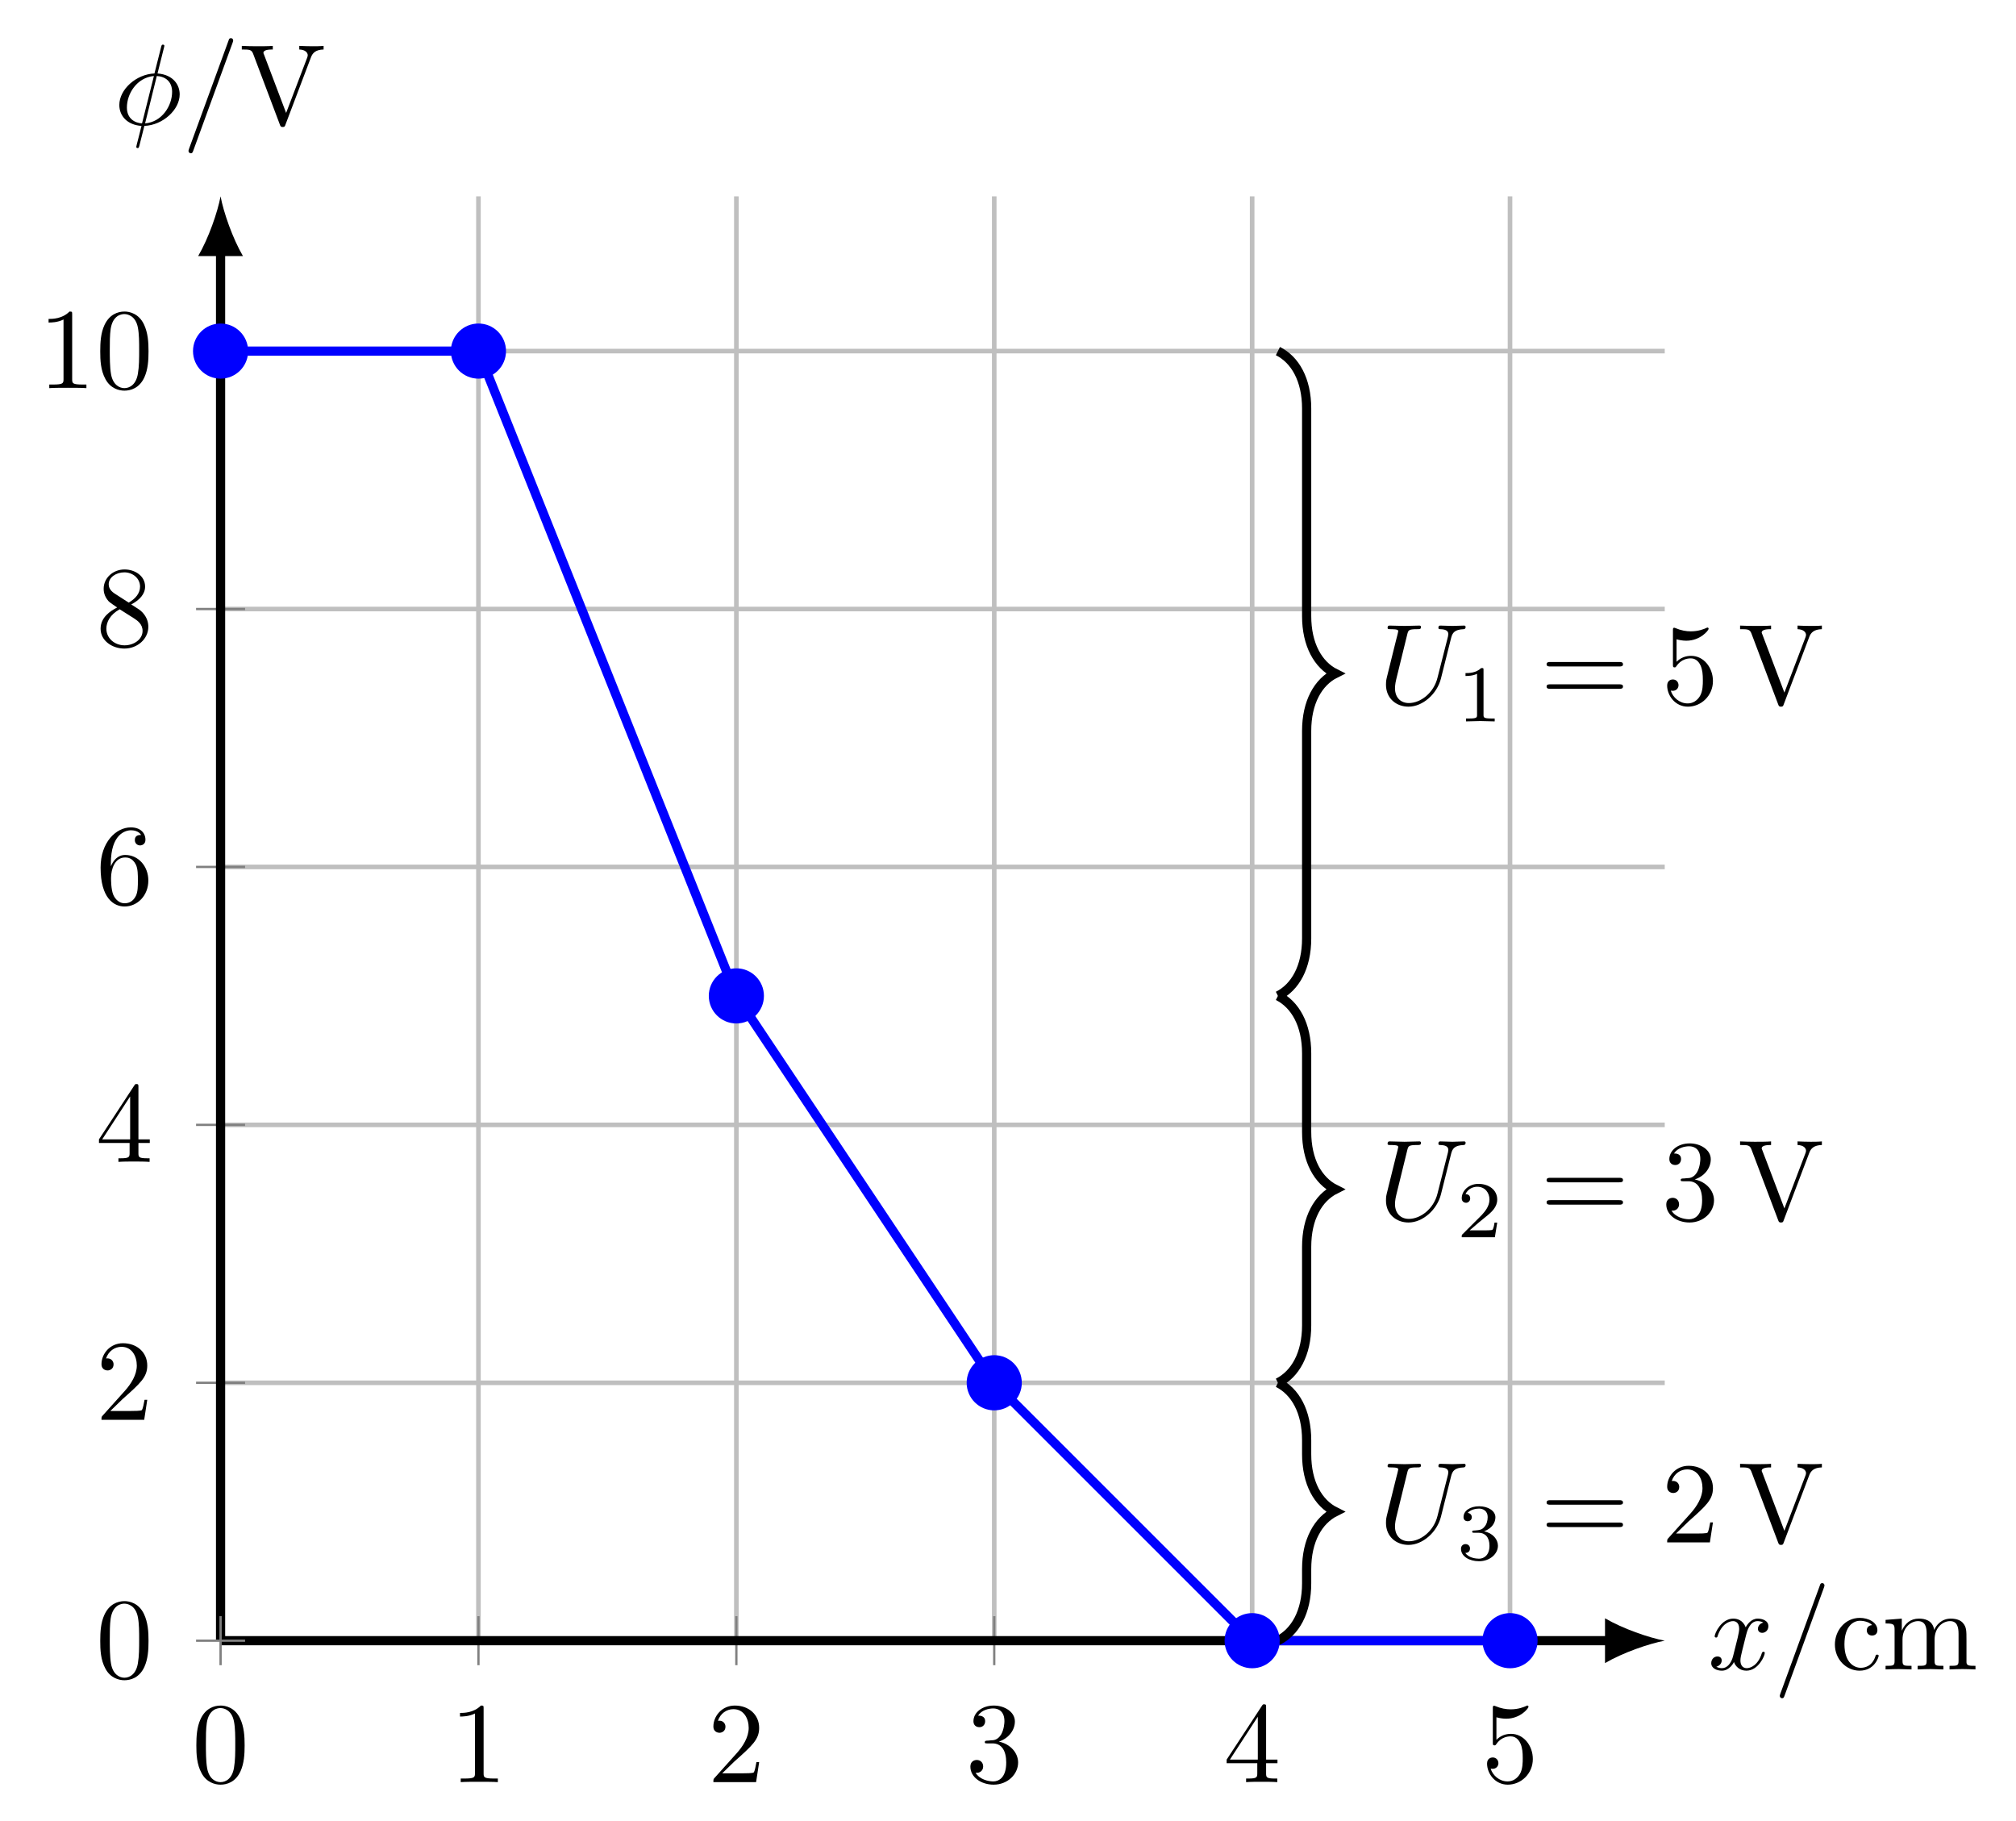
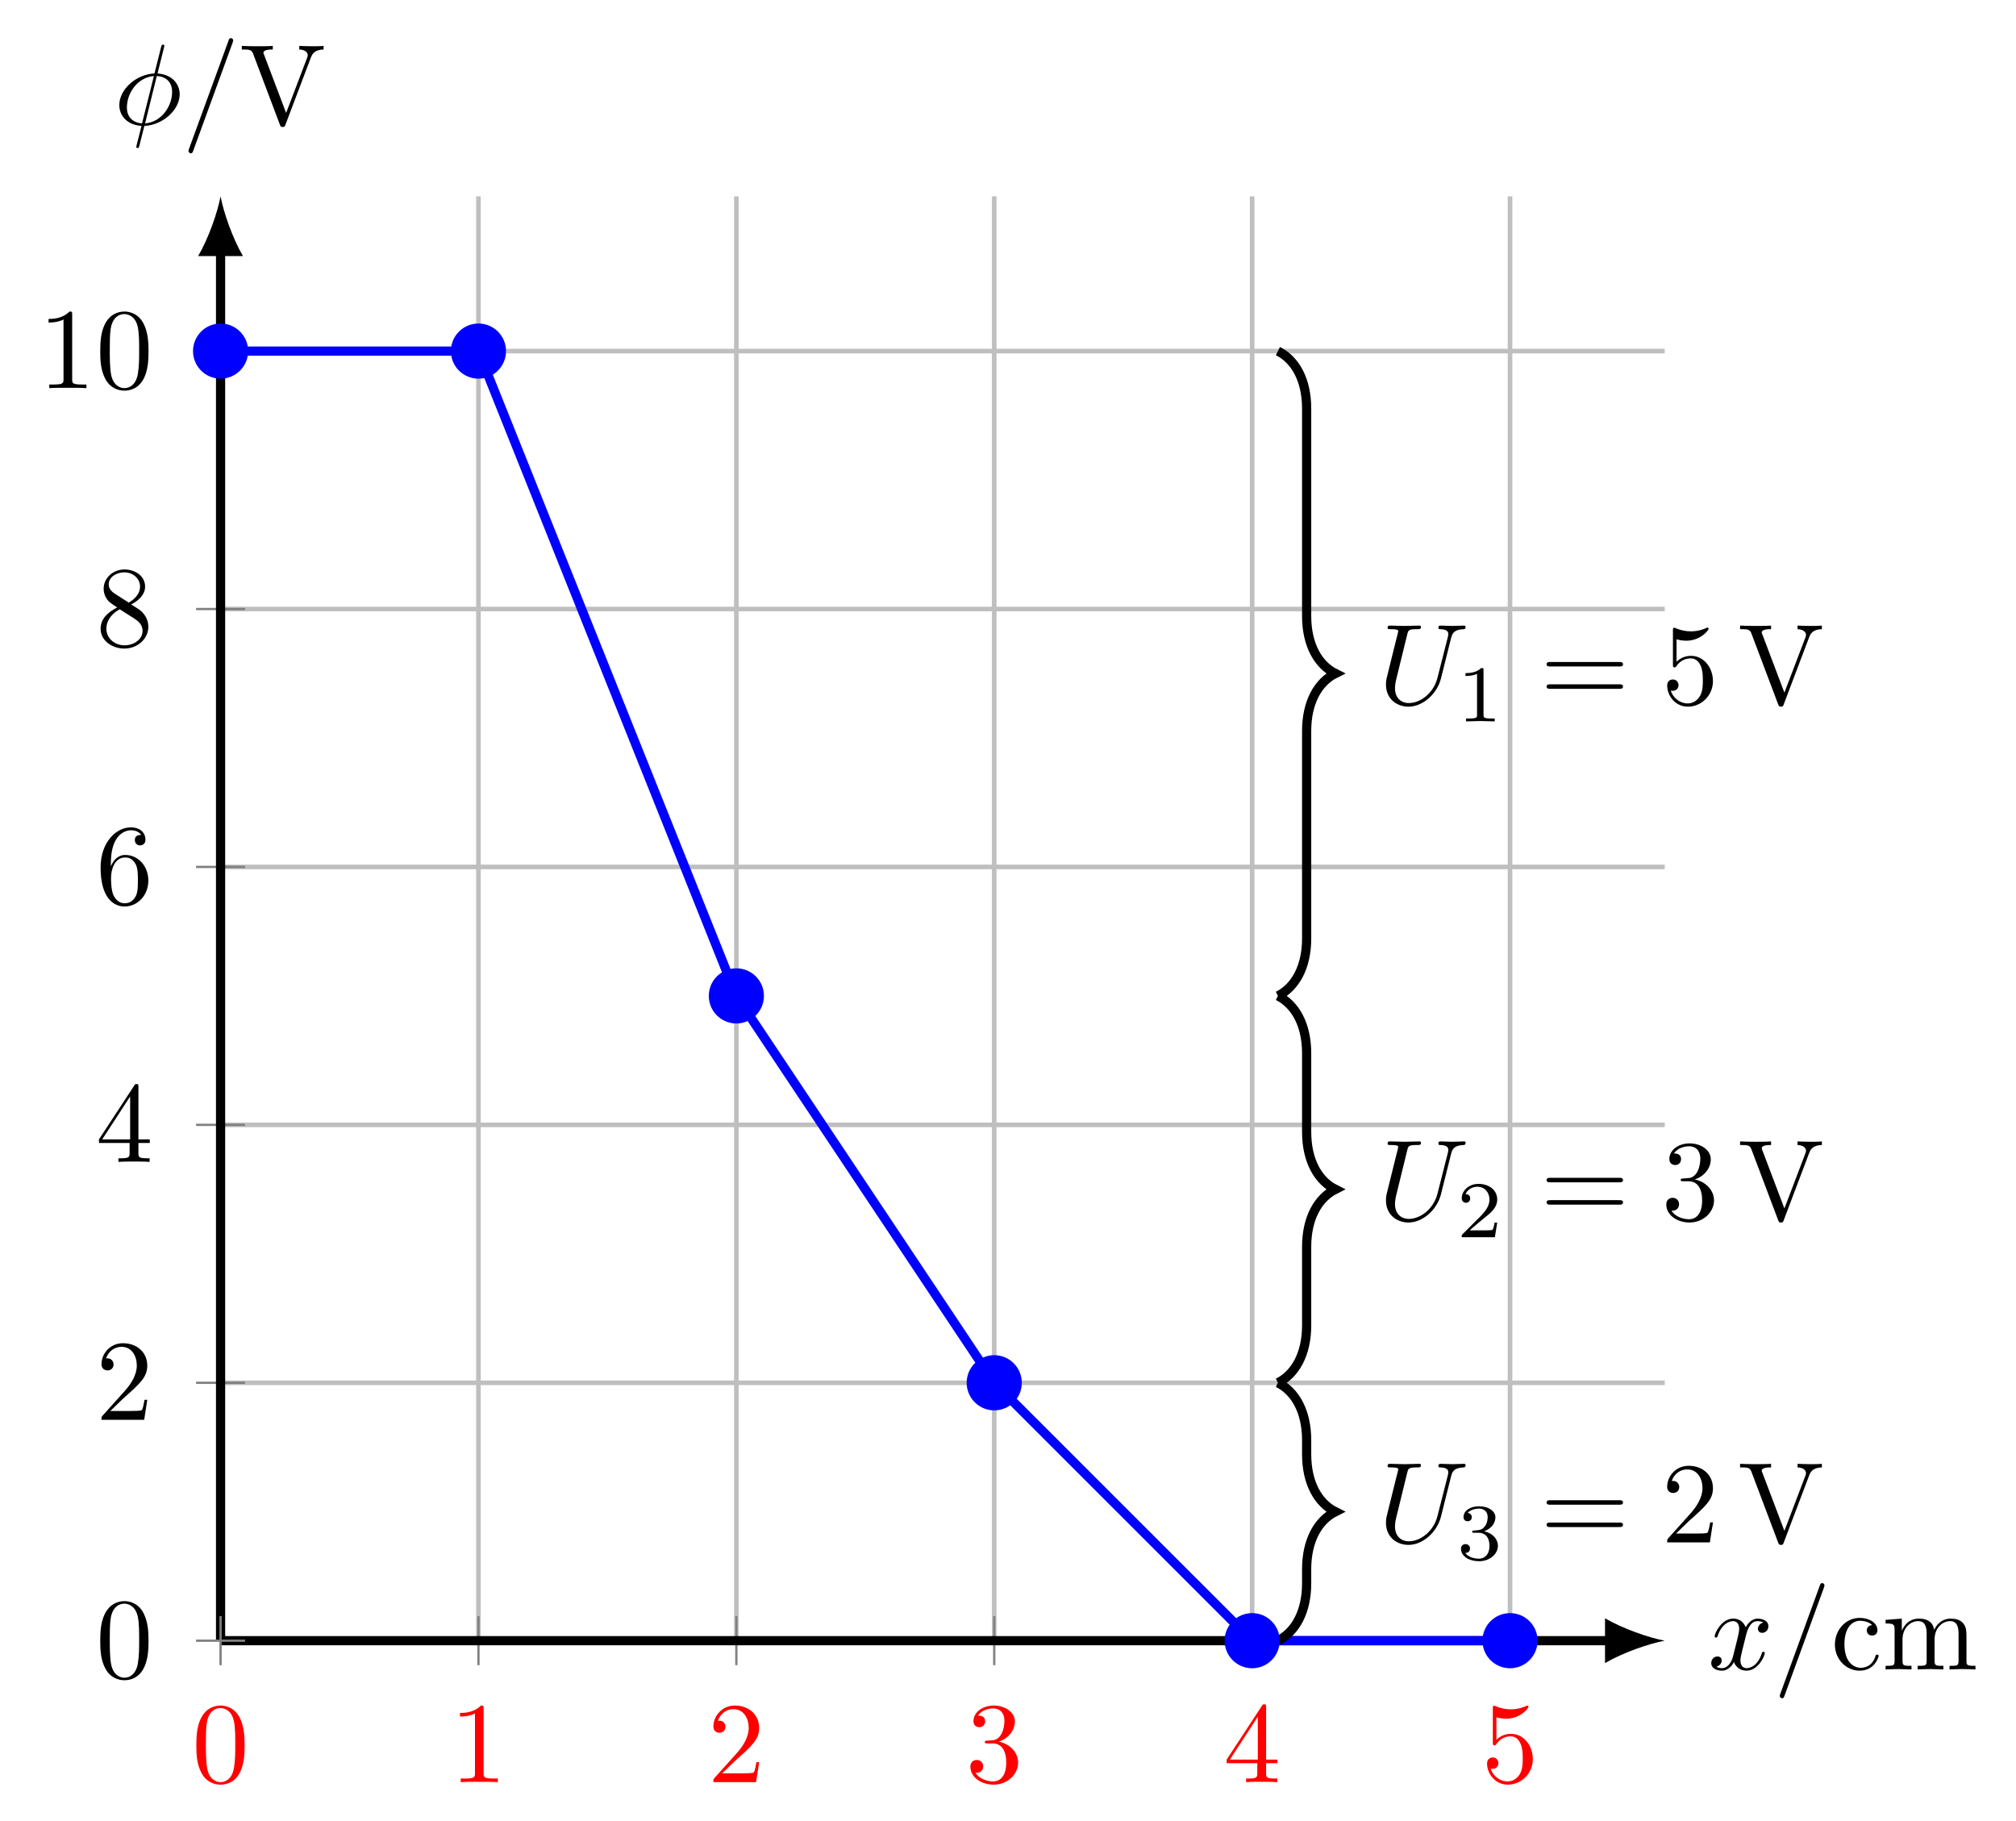
<svg xmlns="http://www.w3.org/2000/svg" xmlns:xlink="http://www.w3.org/1999/xlink" width="174.833pt" height="157.86pt" viewBox="0 0 174.833 157.86" version="1.1">
  <defs>
    <g>
      <symbol overflow="visible" id="glyph0-0">
        <path style="stroke:none;" d="" />
      </symbol>
      <symbol overflow="visible" id="glyph0-1">
        <path style="stroke:none;" d="M 2.938 -6.375 C 2.938 -6.625 2.938 -6.641 2.703 -6.641 C 2.078 -6 1.203 -6 0.891 -6 L 0.891 -5.688 C 1.094 -5.688 1.672 -5.688 2.188 -5.953 L 2.188 -0.781 C 2.188 -0.422 2.156 -0.312 1.266 -0.312 L 0.953 -0.312 L 0.953 0 C 1.297 -0.031 2.156 -0.031 2.562 -0.031 C 2.953 -0.031 3.828 -0.031 4.172 0 L 4.172 -0.312 L 3.859 -0.312 C 2.953 -0.312 2.938 -0.422 2.938 -0.781 Z M 2.938 -6.375 " />
      </symbol>
      <symbol overflow="visible" id="glyph0-2">
        <path style="stroke:none;" d="M 1.266 -0.766 L 2.328 -1.797 C 3.875 -3.172 4.469 -3.703 4.469 -4.703 C 4.469 -5.844 3.578 -6.641 2.359 -6.641 C 1.234 -6.641 0.5 -5.719 0.5 -4.828 C 0.5 -4.281 1 -4.281 1.031 -4.281 C 1.203 -4.281 1.547 -4.391 1.547 -4.812 C 1.547 -5.062 1.359 -5.328 1.016 -5.328 C 0.938 -5.328 0.922 -5.328 0.891 -5.312 C 1.109 -5.969 1.656 -6.328 2.234 -6.328 C 3.141 -6.328 3.562 -5.516 3.562 -4.703 C 3.562 -3.906 3.078 -3.125 2.516 -2.5 L 0.609 -0.375 C 0.5 -0.266 0.5 -0.234 0.5 0 L 4.203 0 L 4.469 -1.734 L 4.234 -1.734 C 4.172 -1.438 4.109 -1 4 -0.844 C 3.938 -0.766 3.281 -0.766 3.062 -0.766 Z M 1.266 -0.766 " />
      </symbol>
      <symbol overflow="visible" id="glyph0-3">
        <path style="stroke:none;" d="M 2.891 -3.516 C 3.703 -3.781 4.281 -4.469 4.281 -5.266 C 4.281 -6.078 3.406 -6.641 2.453 -6.641 C 1.453 -6.641 0.688 -6.047 0.688 -5.281 C 0.688 -4.953 0.906 -4.766 1.203 -4.766 C 1.5 -4.766 1.703 -4.984 1.703 -5.281 C 1.703 -5.766 1.234 -5.766 1.094 -5.766 C 1.391 -6.266 2.047 -6.391 2.406 -6.391 C 2.828 -6.391 3.375 -6.172 3.375 -5.281 C 3.375 -5.156 3.344 -4.578 3.094 -4.141 C 2.797 -3.656 2.453 -3.625 2.203 -3.625 C 2.125 -3.609 1.891 -3.594 1.812 -3.594 C 1.734 -3.578 1.672 -3.562 1.672 -3.469 C 1.672 -3.359 1.734 -3.359 1.906 -3.359 L 2.344 -3.359 C 3.156 -3.359 3.531 -2.688 3.531 -1.703 C 3.531 -0.344 2.844 -0.062 2.406 -0.062 C 1.969 -0.062 1.219 -0.234 0.875 -0.812 C 1.219 -0.766 1.531 -0.984 1.531 -1.359 C 1.531 -1.719 1.266 -1.922 0.984 -1.922 C 0.734 -1.922 0.422 -1.781 0.422 -1.344 C 0.422 -0.438 1.344 0.219 2.438 0.219 C 3.656 0.219 4.562 -0.688 4.562 -1.703 C 4.562 -2.516 3.922 -3.297 2.891 -3.516 Z M 2.891 -3.516 " />
      </symbol>
      <symbol overflow="visible" id="glyph0-4">
        <path style="stroke:none;" d="M 2.938 -1.641 L 2.938 -0.781 C 2.938 -0.422 2.906 -0.312 2.172 -0.312 L 1.969 -0.312 L 1.969 0 C 2.375 -0.031 2.891 -0.031 3.312 -0.031 C 3.734 -0.031 4.25 -0.031 4.672 0 L 4.672 -0.312 L 4.453 -0.312 C 3.719 -0.312 3.703 -0.422 3.703 -0.781 L 3.703 -1.641 L 4.688 -1.641 L 4.688 -1.953 L 3.703 -1.953 L 3.703 -6.484 C 3.703 -6.688 3.703 -6.75 3.531 -6.75 C 3.453 -6.75 3.422 -6.75 3.344 -6.625 L 0.281 -1.953 L 0.281 -1.641 Z M 2.984 -1.953 L 0.562 -1.953 L 2.984 -5.672 Z M 2.984 -1.953 " />
      </symbol>
      <symbol overflow="visible" id="glyph0-5">
        <path style="stroke:none;" d="M 4.469 -2 C 4.469 -3.188 3.656 -4.188 2.578 -4.188 C 2.109 -4.188 1.672 -4.031 1.312 -3.672 L 1.312 -5.625 C 1.516 -5.562 1.844 -5.5 2.156 -5.5 C 3.391 -5.5 4.094 -6.406 4.094 -6.531 C 4.094 -6.594 4.062 -6.641 3.984 -6.641 C 3.984 -6.641 3.953 -6.641 3.906 -6.609 C 3.703 -6.516 3.219 -6.312 2.547 -6.312 C 2.156 -6.312 1.688 -6.391 1.219 -6.594 C 1.141 -6.625 1.125 -6.625 1.109 -6.625 C 1 -6.625 1 -6.547 1 -6.391 L 1 -3.438 C 1 -3.266 1 -3.188 1.141 -3.188 C 1.219 -3.188 1.234 -3.203 1.281 -3.266 C 1.391 -3.422 1.75 -3.969 2.562 -3.969 C 3.078 -3.969 3.328 -3.516 3.406 -3.328 C 3.562 -2.953 3.594 -2.578 3.594 -2.078 C 3.594 -1.719 3.594 -1.125 3.344 -0.703 C 3.109 -0.312 2.734 -0.062 2.281 -0.062 C 1.562 -0.062 0.984 -0.594 0.812 -1.172 C 0.844 -1.172 0.875 -1.156 0.984 -1.156 C 1.312 -1.156 1.484 -1.406 1.484 -1.641 C 1.484 -1.891 1.312 -2.141 0.984 -2.141 C 0.844 -2.141 0.5 -2.062 0.5 -1.609 C 0.5 -0.75 1.188 0.219 2.297 0.219 C 3.453 0.219 4.469 -0.734 4.469 -2 Z M 4.469 -2 " />
      </symbol>
      <symbol overflow="visible" id="glyph0-6">
        <path style="stroke:none;" d="M 1.312 -3.266 L 1.312 -3.516 C 1.312 -6.031 2.547 -6.391 3.062 -6.391 C 3.297 -6.391 3.719 -6.328 3.938 -5.984 C 3.781 -5.984 3.391 -5.984 3.391 -5.547 C 3.391 -5.234 3.625 -5.078 3.844 -5.078 C 4 -5.078 4.312 -5.172 4.312 -5.562 C 4.312 -6.156 3.875 -6.641 3.047 -6.641 C 1.766 -6.641 0.422 -5.359 0.422 -3.156 C 0.422 -0.484 1.578 0.219 2.5 0.219 C 3.609 0.219 4.562 -0.719 4.562 -2.031 C 4.562 -3.297 3.672 -4.25 2.562 -4.25 C 1.891 -4.25 1.516 -3.75 1.312 -3.266 Z M 2.5 -0.062 C 1.875 -0.062 1.578 -0.656 1.516 -0.812 C 1.328 -1.281 1.328 -2.078 1.328 -2.25 C 1.328 -3.031 1.656 -4.031 2.547 -4.031 C 2.719 -4.031 3.172 -4.031 3.484 -3.406 C 3.656 -3.047 3.656 -2.531 3.656 -2.047 C 3.656 -1.562 3.656 -1.062 3.484 -0.703 C 3.188 -0.109 2.734 -0.062 2.5 -0.062 Z M 2.5 -0.062 " />
      </symbol>
      <symbol overflow="visible" id="glyph0-7">
        <path style="stroke:none;" d="M 1.625 -4.562 C 1.172 -4.859 1.125 -5.188 1.125 -5.359 C 1.125 -5.969 1.781 -6.391 2.484 -6.391 C 3.203 -6.391 3.844 -5.875 3.844 -5.156 C 3.844 -4.578 3.453 -4.109 2.859 -3.766 Z M 3.078 -3.609 C 3.797 -3.984 4.281 -4.5 4.281 -5.156 C 4.281 -6.078 3.406 -6.641 2.5 -6.641 C 1.5 -6.641 0.688 -5.906 0.688 -4.969 C 0.688 -4.797 0.703 -4.344 1.125 -3.875 C 1.234 -3.766 1.609 -3.516 1.859 -3.344 C 1.281 -3.047 0.422 -2.5 0.422 -1.5 C 0.422 -0.453 1.438 0.219 2.484 0.219 C 3.609 0.219 4.562 -0.609 4.562 -1.672 C 4.562 -2.031 4.453 -2.484 4.062 -2.906 C 3.875 -3.109 3.719 -3.203 3.078 -3.609 Z M 2.078 -3.188 L 3.312 -2.406 C 3.594 -2.219 4.062 -1.922 4.062 -1.312 C 4.062 -0.578 3.312 -0.062 2.5 -0.062 C 1.641 -0.062 0.922 -0.672 0.922 -1.5 C 0.922 -2.078 1.234 -2.719 2.078 -3.188 Z M 2.078 -3.188 " />
      </symbol>
      <symbol overflow="visible" id="glyph0-8">
        <path style="stroke:none;" d="M 4.578 -3.188 C 4.578 -3.984 4.531 -4.781 4.188 -5.516 C 3.734 -6.484 2.906 -6.641 2.5 -6.641 C 1.891 -6.641 1.172 -6.375 0.75 -5.453 C 0.438 -4.766 0.391 -3.984 0.391 -3.188 C 0.391 -2.438 0.422 -1.547 0.844 -0.781 C 1.266 0.016 2 0.219 2.484 0.219 C 3.016 0.219 3.781 0.016 4.219 -0.938 C 4.531 -1.625 4.578 -2.406 4.578 -3.188 Z M 2.484 0 C 2.094 0 1.5 -0.25 1.328 -1.203 C 1.219 -1.797 1.219 -2.719 1.219 -3.312 C 1.219 -3.953 1.219 -4.609 1.297 -5.141 C 1.484 -6.328 2.234 -6.422 2.484 -6.422 C 2.812 -6.422 3.469 -6.234 3.656 -5.25 C 3.766 -4.688 3.766 -3.938 3.766 -3.312 C 3.766 -2.562 3.766 -1.891 3.656 -1.25 C 3.5 -0.297 2.938 0 2.484 0 Z M 2.484 0 " />
      </symbol>
      <symbol overflow="visible" id="glyph0-9">
        <path style="stroke:none;" d="M 6.844 -3.266 C 7 -3.266 7.188 -3.266 7.188 -3.453 C 7.188 -3.656 7 -3.656 6.859 -3.656 L 0.891 -3.656 C 0.75 -3.656 0.562 -3.656 0.562 -3.453 C 0.562 -3.266 0.75 -3.266 0.891 -3.266 Z M 6.859 -1.328 C 7 -1.328 7.188 -1.328 7.188 -1.531 C 7.188 -1.719 7 -1.719 6.844 -1.719 L 0.891 -1.719 C 0.75 -1.719 0.562 -1.719 0.562 -1.531 C 0.562 -1.328 0.75 -1.328 0.891 -1.328 Z M 6.859 -1.328 " />
      </symbol>
      <symbol overflow="visible" id="glyph0-10">
        <path style="stroke:none;" d="M 6.188 -5.828 C 6.328 -6.203 6.594 -6.484 7.281 -6.5 L 7.281 -6.812 C 6.969 -6.781 6.562 -6.781 6.312 -6.781 C 6.016 -6.781 5.438 -6.797 5.172 -6.812 L 5.172 -6.5 C 5.688 -6.484 5.906 -6.234 5.906 -6 C 5.906 -5.922 5.875 -5.859 5.859 -5.797 L 4.031 -1 L 2.125 -6.031 C 2.062 -6.172 2.062 -6.188 2.062 -6.203 C 2.062 -6.5 2.625 -6.5 2.875 -6.5 L 2.875 -6.812 C 2.516 -6.781 1.828 -6.781 1.453 -6.781 C 0.984 -6.781 0.547 -6.797 0.188 -6.812 L 0.188 -6.5 C 0.844 -6.5 1.031 -6.5 1.172 -6.125 L 3.484 0 C 3.547 0.188 3.594 0.219 3.734 0.219 C 3.891 0.219 3.922 0.172 3.969 0.031 Z M 6.188 -5.828 " />
      </symbol>
      <symbol overflow="visible" id="glyph0-11">
        <path style="stroke:none;" d="M 1.172 -2.172 C 1.172 -3.797 1.984 -4.219 2.516 -4.219 C 2.609 -4.219 3.234 -4.203 3.578 -3.844 C 3.172 -3.812 3.109 -3.516 3.109 -3.391 C 3.109 -3.125 3.297 -2.938 3.562 -2.938 C 3.828 -2.938 4.031 -3.094 4.031 -3.406 C 4.031 -4.078 3.266 -4.469 2.5 -4.469 C 1.25 -4.469 0.344 -3.391 0.344 -2.156 C 0.344 -0.875 1.328 0.109 2.484 0.109 C 3.812 0.109 4.141 -1.094 4.141 -1.188 C 4.141 -1.281 4.031 -1.281 4 -1.281 C 3.922 -1.281 3.891 -1.25 3.875 -1.188 C 3.594 -0.266 2.938 -0.141 2.578 -0.141 C 2.047 -0.141 1.172 -0.562 1.172 -2.172 Z M 1.172 -2.172 " />
      </symbol>
      <symbol overflow="visible" id="glyph0-12">
        <path style="stroke:none;" d="M 1.094 -3.422 L 1.094 -0.75 C 1.094 -0.312 0.984 -0.312 0.312 -0.312 L 0.312 0 C 0.672 -0.016 1.172 -0.031 1.453 -0.031 C 1.703 -0.031 2.219 -0.016 2.562 0 L 2.562 -0.312 C 1.891 -0.312 1.781 -0.312 1.781 -0.75 L 1.781 -2.594 C 1.781 -3.625 2.5 -4.188 3.125 -4.188 C 3.766 -4.188 3.875 -3.656 3.875 -3.078 L 3.875 -0.75 C 3.875 -0.312 3.766 -0.312 3.094 -0.312 L 3.094 0 C 3.438 -0.016 3.953 -0.031 4.219 -0.031 C 4.469 -0.031 5 -0.016 5.328 0 L 5.328 -0.312 C 4.672 -0.312 4.562 -0.312 4.562 -0.75 L 4.562 -2.594 C 4.562 -3.625 5.266 -4.188 5.906 -4.188 C 6.531 -4.188 6.641 -3.656 6.641 -3.078 L 6.641 -0.75 C 6.641 -0.312 6.531 -0.312 5.859 -0.312 L 5.859 0 C 6.203 -0.016 6.719 -0.031 6.984 -0.031 C 7.25 -0.031 7.766 -0.016 8.109 0 L 8.109 -0.312 C 7.594 -0.312 7.344 -0.312 7.328 -0.609 L 7.328 -2.516 C 7.328 -3.375 7.328 -3.672 7.016 -4.031 C 6.875 -4.203 6.547 -4.406 5.969 -4.406 C 5.141 -4.406 4.688 -3.812 4.531 -3.422 C 4.391 -4.297 3.656 -4.406 3.203 -4.406 C 2.469 -4.406 2 -3.984 1.719 -3.359 L 1.719 -4.406 L 0.312 -4.297 L 0.312 -3.984 C 1.016 -3.984 1.094 -3.922 1.094 -3.422 Z M 1.094 -3.422 " />
      </symbol>
      <symbol overflow="visible" id="glyph1-0">
        <path style="stroke:none;" d="" />
      </symbol>
      <symbol overflow="visible" id="glyph1-1">
        <path style="stroke:none;" d="M 6.328 -5.766 C 6.438 -6.172 6.609 -6.469 7.406 -6.5 C 7.453 -6.5 7.578 -6.516 7.578 -6.703 C 7.578 -6.703 7.578 -6.812 7.453 -6.812 C 7.125 -6.812 6.766 -6.781 6.438 -6.781 C 6.094 -6.781 5.719 -6.812 5.391 -6.812 C 5.328 -6.812 5.219 -6.812 5.219 -6.609 C 5.219 -6.5 5.312 -6.5 5.391 -6.5 C 5.969 -6.484 6.078 -6.281 6.078 -6.062 C 6.078 -6.031 6.047 -5.875 6.047 -5.859 L 5.141 -2.297 C 4.812 -0.953 3.656 -0.094 2.656 -0.094 C 1.984 -0.094 1.453 -0.531 1.453 -1.391 C 1.453 -1.406 1.453 -1.719 1.562 -2.156 L 2.516 -6.047 C 2.609 -6.406 2.625 -6.5 3.359 -6.5 C 3.625 -6.5 3.703 -6.5 3.703 -6.703 C 3.703 -6.812 3.594 -6.812 3.562 -6.812 C 3.281 -6.812 2.562 -6.781 2.281 -6.781 C 2 -6.781 1.281 -6.812 1 -6.812 C 0.922 -6.812 0.812 -6.812 0.812 -6.609 C 0.812 -6.5 0.891 -6.5 1.094 -6.5 C 1.109 -6.5 1.297 -6.5 1.469 -6.484 C 1.641 -6.453 1.734 -6.453 1.734 -6.312 C 1.734 -6.266 1.625 -5.844 1.562 -5.609 L 1.344 -4.734 C 1.25 -4.344 0.781 -2.469 0.734 -2.266 C 0.672 -2 0.672 -1.844 0.672 -1.688 C 0.672 -0.484 1.578 0.219 2.625 0.219 C 3.875 0.219 5.109 -0.906 5.438 -2.219 Z M 6.328 -5.766 " />
      </symbol>
      <symbol overflow="visible" id="glyph1-2">
        <path style="stroke:none;" d="M 3.328 -3.016 C 3.391 -3.266 3.625 -4.188 4.312 -4.188 C 4.359 -4.188 4.609 -4.188 4.812 -4.062 C 4.531 -4 4.344 -3.766 4.344 -3.516 C 4.344 -3.359 4.453 -3.172 4.719 -3.172 C 4.938 -3.172 5.25 -3.344 5.25 -3.75 C 5.25 -4.266 4.672 -4.406 4.328 -4.406 C 3.75 -4.406 3.406 -3.875 3.281 -3.656 C 3.031 -4.312 2.5 -4.406 2.203 -4.406 C 1.172 -4.406 0.594 -3.125 0.594 -2.875 C 0.594 -2.766 0.703 -2.766 0.719 -2.766 C 0.797 -2.766 0.828 -2.797 0.844 -2.875 C 1.188 -3.938 1.844 -4.188 2.188 -4.188 C 2.375 -4.188 2.719 -4.094 2.719 -3.516 C 2.719 -3.203 2.547 -2.547 2.188 -1.141 C 2.031 -0.531 1.672 -0.109 1.234 -0.109 C 1.172 -0.109 0.953 -0.109 0.734 -0.234 C 0.984 -0.297 1.203 -0.5 1.203 -0.781 C 1.203 -1.047 0.984 -1.125 0.844 -1.125 C 0.531 -1.125 0.297 -0.875 0.297 -0.547 C 0.297 -0.094 0.781 0.109 1.219 0.109 C 1.891 0.109 2.25 -0.594 2.266 -0.641 C 2.391 -0.281 2.75 0.109 3.344 0.109 C 4.375 0.109 4.938 -1.172 4.938 -1.422 C 4.938 -1.531 4.859 -1.531 4.828 -1.531 C 4.734 -1.531 4.719 -1.484 4.688 -1.422 C 4.359 -0.344 3.688 -0.109 3.375 -0.109 C 2.984 -0.109 2.828 -0.422 2.828 -0.766 C 2.828 -0.984 2.875 -1.203 2.984 -1.641 Z M 3.328 -3.016 " />
      </symbol>
      <symbol overflow="visible" id="glyph1-3">
        <path style="stroke:none;" d="M 4.375 -7.094 C 4.422 -7.234 4.422 -7.266 4.422 -7.281 C 4.422 -7.391 4.344 -7.484 4.234 -7.484 C 4.156 -7.484 4.094 -7.453 4.062 -7.391 L 0.594 2.109 C 0.547 2.25 0.547 2.281 0.547 2.297 C 0.547 2.406 0.641 2.5 0.75 2.5 C 0.875 2.5 0.906 2.422 0.969 2.25 Z M 4.375 -7.094 " />
      </symbol>
      <symbol overflow="visible" id="glyph1-4">
        <path style="stroke:none;" d="M 4.359 -6.672 C 4.359 -6.703 4.391 -6.812 4.391 -6.812 C 4.391 -6.828 4.391 -6.922 4.266 -6.922 C 4.172 -6.922 4.156 -6.891 4.109 -6.719 L 3.531 -4.422 C 1.953 -4.359 0.484 -3.047 0.484 -1.688 C 0.484 -0.734 1.188 0.047 2.406 0.125 C 2.328 0.422 2.25 0.75 2.172 1.062 C 2.047 1.531 1.953 1.906 1.953 1.938 C 1.953 2.031 2.031 2.047 2.078 2.047 C 2.125 2.047 2.141 2.031 2.172 2 C 2.188 1.984 2.25 1.75 2.281 1.609 L 2.656 0.125 C 4.266 0.062 5.719 -1.281 5.719 -2.609 C 5.719 -3.406 5.188 -4.312 3.797 -4.422 Z M 2.453 -0.094 C 1.859 -0.125 1.141 -0.484 1.141 -1.469 C 1.141 -2.672 2 -4.062 3.484 -4.203 Z M 3.734 -4.203 C 4.5 -4.156 5.062 -3.703 5.062 -2.828 C 5.062 -1.641 4.203 -0.219 2.719 -0.094 Z M 3.734 -4.203 " />
      </symbol>
      <symbol overflow="visible" id="glyph2-0">
        <path style="stroke:none;" d="" />
      </symbol>
      <symbol overflow="visible" id="glyph2-1">
        <path style="stroke:none;" d="M 2.328 -4.438 C 2.328 -4.625 2.328 -4.625 2.125 -4.625 C 1.672 -4.188 1.047 -4.188 0.766 -4.188 L 0.766 -3.938 C 0.922 -3.938 1.391 -3.938 1.766 -4.125 L 1.766 -0.578 C 1.766 -0.344 1.766 -0.25 1.078 -0.25 L 0.812 -0.25 L 0.812 0 C 0.938 0 1.797 -0.031 2.047 -0.031 C 2.266 -0.031 3.141 0 3.297 0 L 3.297 -0.25 L 3.031 -0.25 C 2.328 -0.25 2.328 -0.344 2.328 -0.578 Z M 2.328 -4.438 " />
      </symbol>
      <symbol overflow="visible" id="glyph2-2">
        <path style="stroke:none;" d="M 3.516 -1.266 L 3.281 -1.266 C 3.266 -1.109 3.188 -0.703 3.094 -0.641 C 3.047 -0.594 2.516 -0.594 2.406 -0.594 L 1.125 -0.594 C 1.859 -1.234 2.109 -1.438 2.516 -1.766 C 3.031 -2.172 3.516 -2.609 3.516 -3.266 C 3.516 -4.109 2.781 -4.625 1.891 -4.625 C 1.031 -4.625 0.438 -4.016 0.438 -3.375 C 0.438 -3.031 0.734 -2.984 0.812 -2.984 C 0.969 -2.984 1.172 -3.109 1.172 -3.359 C 1.172 -3.484 1.125 -3.734 0.766 -3.734 C 0.984 -4.219 1.453 -4.375 1.781 -4.375 C 2.484 -4.375 2.844 -3.828 2.844 -3.266 C 2.844 -2.656 2.406 -2.188 2.188 -1.938 L 0.516 -0.266 C 0.438 -0.203 0.438 -0.188 0.438 0 L 3.312 0 Z M 3.516 -1.266 " />
      </symbol>
      <symbol overflow="visible" id="glyph2-3">
        <path style="stroke:none;" d="M 1.906 -2.328 C 2.453 -2.328 2.844 -1.953 2.844 -1.203 C 2.844 -0.344 2.328 -0.078 1.938 -0.078 C 1.656 -0.078 1.031 -0.156 0.75 -0.578 C 1.078 -0.578 1.156 -0.812 1.156 -0.969 C 1.156 -1.188 0.984 -1.344 0.766 -1.344 C 0.578 -1.344 0.375 -1.219 0.375 -0.938 C 0.375 -0.281 1.094 0.141 1.938 0.141 C 2.906 0.141 3.578 -0.516 3.578 -1.203 C 3.578 -1.75 3.141 -2.297 2.375 -2.453 C 3.094 -2.719 3.359 -3.234 3.359 -3.672 C 3.359 -4.219 2.734 -4.625 1.953 -4.625 C 1.188 -4.625 0.594 -4.25 0.594 -3.688 C 0.594 -3.453 0.75 -3.328 0.953 -3.328 C 1.172 -3.328 1.312 -3.484 1.312 -3.672 C 1.312 -3.875 1.172 -4.031 0.953 -4.047 C 1.203 -4.344 1.672 -4.422 1.938 -4.422 C 2.25 -4.422 2.688 -4.266 2.688 -3.672 C 2.688 -3.375 2.594 -3.047 2.406 -2.844 C 2.188 -2.578 1.984 -2.562 1.641 -2.531 C 1.469 -2.516 1.453 -2.516 1.422 -2.516 C 1.406 -2.516 1.344 -2.5 1.344 -2.422 C 1.344 -2.328 1.406 -2.328 1.531 -2.328 Z M 1.906 -2.328 " />
      </symbol>
    </g>
  </defs>
  <g id="surface1">
    <path style="fill:none;stroke-width:0.399;stroke-linecap:butt;stroke-linejoin:miter;stroke:rgb(75%,75%,75%);stroke-opacity:1;stroke-miterlimit:10;" d="M 22.364 0.001 L 22.364 125.247 M 44.731 0.001 L 44.731 125.247 M 67.095 0.001 L 67.095 125.247 M 89.462 0.001 L 89.462 125.247 M 111.825 0.001 L 111.825 125.247 " transform="matrix(1,0,0,-1,19.128,142.274)" />
    <path style="fill:none;stroke-width:0.399;stroke-linecap:butt;stroke-linejoin:miter;stroke:rgb(75%,75%,75%);stroke-opacity:1;stroke-miterlimit:10;" d="M 0.001 22.364 L 125.243 22.364 M 0.001 44.731 L 125.243 44.731 M 0.001 67.098 L 125.243 67.098 M 0.001 89.462 L 125.243 89.462 M 0.001 111.829 L 125.243 111.829 " transform="matrix(1,0,0,-1,19.128,142.274)" />
    <path style="fill:none;stroke-width:0.199;stroke-linecap:butt;stroke-linejoin:miter;stroke:rgb(50%,50%,50%);stroke-opacity:1;stroke-miterlimit:10;" d="M 22.364 -2.124 L 22.364 2.126 M 44.731 -2.124 L 44.731 2.126 M 67.095 -2.124 L 67.095 2.126 M 89.462 -2.124 L 89.462 2.126 M 111.825 -2.124 L 111.825 2.126 " transform="matrix(1,0,0,-1,19.128,142.274)" />
    <path style="fill:none;stroke-width:0.199;stroke-linecap:butt;stroke-linejoin:miter;stroke:rgb(50%,50%,50%);stroke-opacity:1;stroke-miterlimit:10;" d="M -2.124 22.364 L 2.126 22.364 M -2.124 44.731 L 2.126 44.731 M -2.124 67.098 L 2.126 67.098 M -2.124 89.462 L 2.126 89.462 M -2.124 111.829 L 2.126 111.829 " transform="matrix(1,0,0,-1,19.128,142.274)" />
    <path style="fill:none;stroke-width:0.797;stroke-linecap:butt;stroke-linejoin:miter;stroke:rgb(0%,0%,0%);stroke-opacity:1;stroke-miterlimit:10;" d="M 0.001 0.001 L 120.583 0.001 " transform="matrix(1,0,0,-1,19.128,142.274)" />
    <path style=" stroke:none;fill-rule:nonzero;fill:rgb(0%,0%,0%);fill-opacity:1;" d="M 144.371 142.273 C 142.992 142.016 140.746 141.238 139.191 140.332 L 139.191 144.215 C 140.746 143.309 142.992 142.531 144.371 142.273 " />
    <path style="fill:none;stroke-width:0.797;stroke-linecap:butt;stroke-linejoin:miter;stroke:rgb(0%,0%,0%);stroke-opacity:1;stroke-miterlimit:10;" d="M 0.001 0.001 L 0.001 120.587 " transform="matrix(1,0,0,-1,19.128,142.274)" />
    <path style=" stroke:none;fill-rule:nonzero;fill:rgb(0%,0%,0%);fill-opacity:1;" d="M 19.129 17.027 C 18.867 18.406 18.094 20.652 17.184 22.207 L 21.07 22.207 C 20.164 20.652 19.387 18.406 19.129 17.027 " />
-     <g style="fill:rgb(0%,0%,0%);fill-opacity:1;">
+     <g style="fill:rgb(100%,0%,0%);fill-opacity:1;">
      <use xlink:href="#glyph0-1" x="39.002" y="154.539" />
    </g>
-     <g style="fill:rgb(0%,0%,0%);fill-opacity:1;">
+     <g style="fill:rgb(100%,0%,0%);fill-opacity:1;">
      <use xlink:href="#glyph0-2" x="61.367" y="154.539" />
    </g>
-     <g style="fill:rgb(0%,0%,0%);fill-opacity:1;">
+     <g style="fill:rgb(100%,0%,0%);fill-opacity:1;">
      <use xlink:href="#glyph0-3" x="83.732" y="154.539" />
    </g>
-     <g style="fill:rgb(0%,0%,0%);fill-opacity:1;">
+     <g style="fill:rgb(100%,0%,0%);fill-opacity:1;">
      <use xlink:href="#glyph0-4" x="106.097" y="154.539" />
    </g>
-     <g style="fill:rgb(0%,0%,0%);fill-opacity:1;">
+     <g style="fill:rgb(100%,0%,0%);fill-opacity:1;">
      <use xlink:href="#glyph0-5" x="128.462" y="154.539" />
    </g>
    <g style="fill:rgb(0%,0%,0%);fill-opacity:1;">
      <use xlink:href="#glyph0-2" x="8.302" y="123.119" />
    </g>
    <g style="fill:rgb(0%,0%,0%);fill-opacity:1;">
      <use xlink:href="#glyph0-4" x="8.302" y="100.753" />
    </g>
    <g style="fill:rgb(0%,0%,0%);fill-opacity:1;">
      <use xlink:href="#glyph0-6" x="8.302" y="78.388" />
    </g>
    <g style="fill:rgb(0%,0%,0%);fill-opacity:1;">
      <use xlink:href="#glyph0-7" x="8.302" y="56.022" />
    </g>
    <g style="fill:rgb(0%,0%,0%);fill-opacity:1;">
      <use xlink:href="#glyph0-1" x="3.321" y="33.657" />
      <use xlink:href="#glyph0-8" x="8.302" y="33.657" />
    </g>
    <path style="fill:none;stroke-width:0.199;stroke-linecap:butt;stroke-linejoin:miter;stroke:rgb(50%,50%,50%);stroke-opacity:1;stroke-miterlimit:10;" d="M 0.001 -2.124 L 0.001 2.126 " transform="matrix(1,0,0,-1,19.128,142.274)" />
-     <g style="fill:rgb(0%,0%,0%);fill-opacity:1;">
+     <g style="fill:rgb(100%,0%,0%);fill-opacity:1;">
      <use xlink:href="#glyph0-8" x="16.637" y="154.539" />
    </g>
    <path style="fill:none;stroke-width:0.199;stroke-linecap:butt;stroke-linejoin:miter;stroke:rgb(50%,50%,50%);stroke-opacity:1;stroke-miterlimit:10;" d="M -2.124 0.001 L 2.126 0.001 " transform="matrix(1,0,0,-1,19.128,142.274)" />
    <g style="fill:rgb(0%,0%,0%);fill-opacity:1;">
      <use xlink:href="#glyph0-8" x="8.302" y="145.484" />
    </g>
    <path style="fill:none;stroke-width:0.797;stroke-linecap:butt;stroke-linejoin:miter;stroke:rgb(0%,0%,100%);stroke-opacity:1;stroke-miterlimit:10;" d="M 0.001 111.829 L 22.364 111.829 L 44.731 55.915 L 67.095 22.364 L 89.462 0.001 L 111.825 0.001 " transform="matrix(1,0,0,-1,19.128,142.274)" />
    <path style="fill:none;stroke-width:0.797;stroke-linecap:butt;stroke-linejoin:miter;stroke:rgb(0%,0%,0%);stroke-opacity:1;stroke-miterlimit:10;" d="M 91.696 111.829 C 93.192 111.083 94.188 109.337 94.188 106.848 L 94.188 88.852 C 94.188 86.364 95.184 84.618 96.677 83.872 C 95.184 83.126 94.188 81.379 94.188 78.891 L 94.188 60.895 C 94.188 58.407 93.192 56.661 91.696 55.915 " transform="matrix(1,0,0,-1,19.128,142.274)" />
    <g style="fill:rgb(0%,0%,0%);fill-opacity:1;">
      <use xlink:href="#glyph1-1" x="119.524" y="61.06" />
    </g>
    <g style="fill:rgb(0%,0%,0%);fill-opacity:1;">
      <use xlink:href="#glyph2-1" x="126.327" y="62.555" />
    </g>
    <g style="fill:rgb(0%,0%,0%);fill-opacity:1;">
      <use xlink:href="#glyph0-9" x="133.563" y="61.06" />
    </g>
    <g style="fill:rgb(0%,0%,0%);fill-opacity:1;">
      <use xlink:href="#glyph0-5" x="144.082" y="61.06" />
    </g>
    <g style="fill:rgb(0%,0%,0%);fill-opacity:1;">
      <use xlink:href="#glyph0-10" x="150.717" y="61.06" />
    </g>
    <path style="fill:none;stroke-width:0.797;stroke-linecap:butt;stroke-linejoin:miter;stroke:rgb(0%,0%,0%);stroke-opacity:1;stroke-miterlimit:10;" d="M 91.696 55.915 C 93.192 55.169 94.188 53.422 94.188 50.934 L 94.188 44.122 C 94.188 41.629 95.184 39.887 96.677 39.141 C 95.184 38.391 94.188 36.649 94.188 34.157 L 94.188 27.348 C 94.188 24.856 93.192 23.114 91.696 22.364 " transform="matrix(1,0,0,-1,19.128,142.274)" />
    <g style="fill:rgb(0%,0%,0%);fill-opacity:1;">
      <use xlink:href="#glyph1-1" x="119.524" y="105.791" />
    </g>
    <g style="fill:rgb(0%,0%,0%);fill-opacity:1;">
      <use xlink:href="#glyph2-2" x="126.327" y="107.285" />
    </g>
    <g style="fill:rgb(0%,0%,0%);fill-opacity:1;">
      <use xlink:href="#glyph0-9" x="133.563" y="105.791" />
    </g>
    <g style="fill:rgb(0%,0%,0%);fill-opacity:1;">
      <use xlink:href="#glyph0-3" x="144.082" y="105.791" />
    </g>
    <g style="fill:rgb(0%,0%,0%);fill-opacity:1;">
      <use xlink:href="#glyph0-10" x="150.717" y="105.791" />
    </g>
    <path style="fill:none;stroke-width:0.797;stroke-linecap:butt;stroke-linejoin:miter;stroke:rgb(0%,0%,0%);stroke-opacity:1;stroke-miterlimit:10;" d="M 91.696 22.364 C 93.192 21.618 94.188 19.876 94.188 17.383 L 94.188 16.165 C 94.188 13.672 95.184 11.93 96.677 11.184 C 95.184 10.434 94.188 8.692 94.188 6.2 L 94.188 4.981 C 94.188 2.489 93.192 0.747 91.696 0.001 " transform="matrix(1,0,0,-1,19.128,142.274)" />
    <g style="fill:rgb(0%,0%,0%);fill-opacity:1;">
      <use xlink:href="#glyph1-1" x="119.524" y="133.748" />
    </g>
    <g style="fill:rgb(0%,0%,0%);fill-opacity:1;">
      <use xlink:href="#glyph2-3" x="126.327" y="135.242" />
    </g>
    <g style="fill:rgb(0%,0%,0%);fill-opacity:1;">
      <use xlink:href="#glyph0-9" x="133.563" y="133.748" />
    </g>
    <g style="fill:rgb(0%,0%,0%);fill-opacity:1;">
      <use xlink:href="#glyph0-2" x="144.082" y="133.748" />
    </g>
    <g style="fill:rgb(0%,0%,0%);fill-opacity:1;">
      <use xlink:href="#glyph0-10" x="150.717" y="133.748" />
    </g>
    <path style="fill-rule:nonzero;fill:rgb(0%,0%,100%);fill-opacity:1;stroke-width:0.797;stroke-linecap:butt;stroke-linejoin:miter;stroke:rgb(0%,0%,100%);stroke-opacity:1;stroke-miterlimit:10;" d="M 1.993 111.829 C 1.993 112.93 1.099 113.821 0.001 113.821 C -1.101 113.821 -1.991 112.93 -1.991 111.829 C -1.991 110.727 -1.101 109.837 0.001 109.837 C 1.099 109.837 1.993 110.727 1.993 111.829 Z M 1.993 111.829 " transform="matrix(1,0,0,-1,19.128,142.274)" />
    <path style="fill-rule:nonzero;fill:rgb(0%,0%,100%);fill-opacity:1;stroke-width:0.797;stroke-linecap:butt;stroke-linejoin:miter;stroke:rgb(0%,0%,100%);stroke-opacity:1;stroke-miterlimit:10;" d="M 24.356 111.829 C 24.356 112.93 23.466 113.821 22.364 113.821 C 21.267 113.821 20.372 112.93 20.372 111.829 C 20.372 110.727 21.267 109.837 22.364 109.837 C 23.466 109.837 24.356 110.727 24.356 111.829 Z M 24.356 111.829 " transform="matrix(1,0,0,-1,19.128,142.274)" />
    <path style="fill-rule:nonzero;fill:rgb(0%,0%,100%);fill-opacity:1;stroke-width:0.797;stroke-linecap:butt;stroke-linejoin:miter;stroke:rgb(0%,0%,100%);stroke-opacity:1;stroke-miterlimit:10;" d="M 46.724 55.915 C 46.724 57.016 45.829 57.907 44.731 57.907 C 43.63 57.907 42.739 57.016 42.739 55.915 C 42.739 54.813 43.63 53.922 44.731 53.922 C 45.829 53.922 46.724 54.813 46.724 55.915 Z M 46.724 55.915 " transform="matrix(1,0,0,-1,19.128,142.274)" />
    <path style="fill-rule:nonzero;fill:rgb(0%,0%,100%);fill-opacity:1;stroke-width:0.797;stroke-linecap:butt;stroke-linejoin:miter;stroke:rgb(0%,0%,100%);stroke-opacity:1;stroke-miterlimit:10;" d="M 69.087 22.364 C 69.087 23.465 68.196 24.36 67.095 24.36 C 65.993 24.36 65.102 23.465 65.102 22.364 C 65.102 21.266 65.993 20.372 67.095 20.372 C 68.196 20.372 69.087 21.266 69.087 22.364 Z M 69.087 22.364 " transform="matrix(1,0,0,-1,19.128,142.274)" />
    <path style="fill-rule:nonzero;fill:rgb(0%,0%,100%);fill-opacity:1;stroke-width:0.797;stroke-linecap:butt;stroke-linejoin:miter;stroke:rgb(0%,0%,100%);stroke-opacity:1;stroke-miterlimit:10;" d="M 91.454 0.001 C 91.454 1.102 90.559 1.993 89.462 1.993 C 88.36 1.993 87.47 1.102 87.47 0.001 C 87.47 -1.101 88.36 -1.992 89.462 -1.992 C 90.559 -1.992 91.454 -1.101 91.454 0.001 Z M 91.454 0.001 " transform="matrix(1,0,0,-1,19.128,142.274)" />
    <path style="fill-rule:nonzero;fill:rgb(0%,0%,100%);fill-opacity:1;stroke-width:0.797;stroke-linecap:butt;stroke-linejoin:miter;stroke:rgb(0%,0%,100%);stroke-opacity:1;stroke-miterlimit:10;" d="M 113.817 0.001 C 113.817 1.102 112.927 1.993 111.825 1.993 C 110.724 1.993 109.833 1.102 109.833 0.001 C 109.833 -1.101 110.724 -1.992 111.825 -1.992 C 112.927 -1.992 113.817 -1.101 113.817 0.001 Z M 113.817 0.001 " transform="matrix(1,0,0,-1,19.128,142.274)" />
    <g style="fill:rgb(0%,0%,0%);fill-opacity:1;">
      <use xlink:href="#glyph1-2" x="148.107" y="144.765" />
      <use xlink:href="#glyph1-3" x="153.801" y="144.765" />
    </g>
    <g style="fill:rgb(0%,0%,0%);fill-opacity:1;">
      <use xlink:href="#glyph0-11" x="158.783" y="144.765" />
      <use xlink:href="#glyph0-12" x="163.21" y="144.765" />
    </g>
    <g style="fill:rgb(0%,0%,0%);fill-opacity:1;">
      <use xlink:href="#glyph1-4" x="9.864" y="10.793" />
      <use xlink:href="#glyph1-3" x="15.8" y="10.793" />
    </g>
    <g style="fill:rgb(0%,0%,0%);fill-opacity:1;">
      <use xlink:href="#glyph0-10" x="20.782" y="10.793" />
    </g>
  </g>
</svg>
